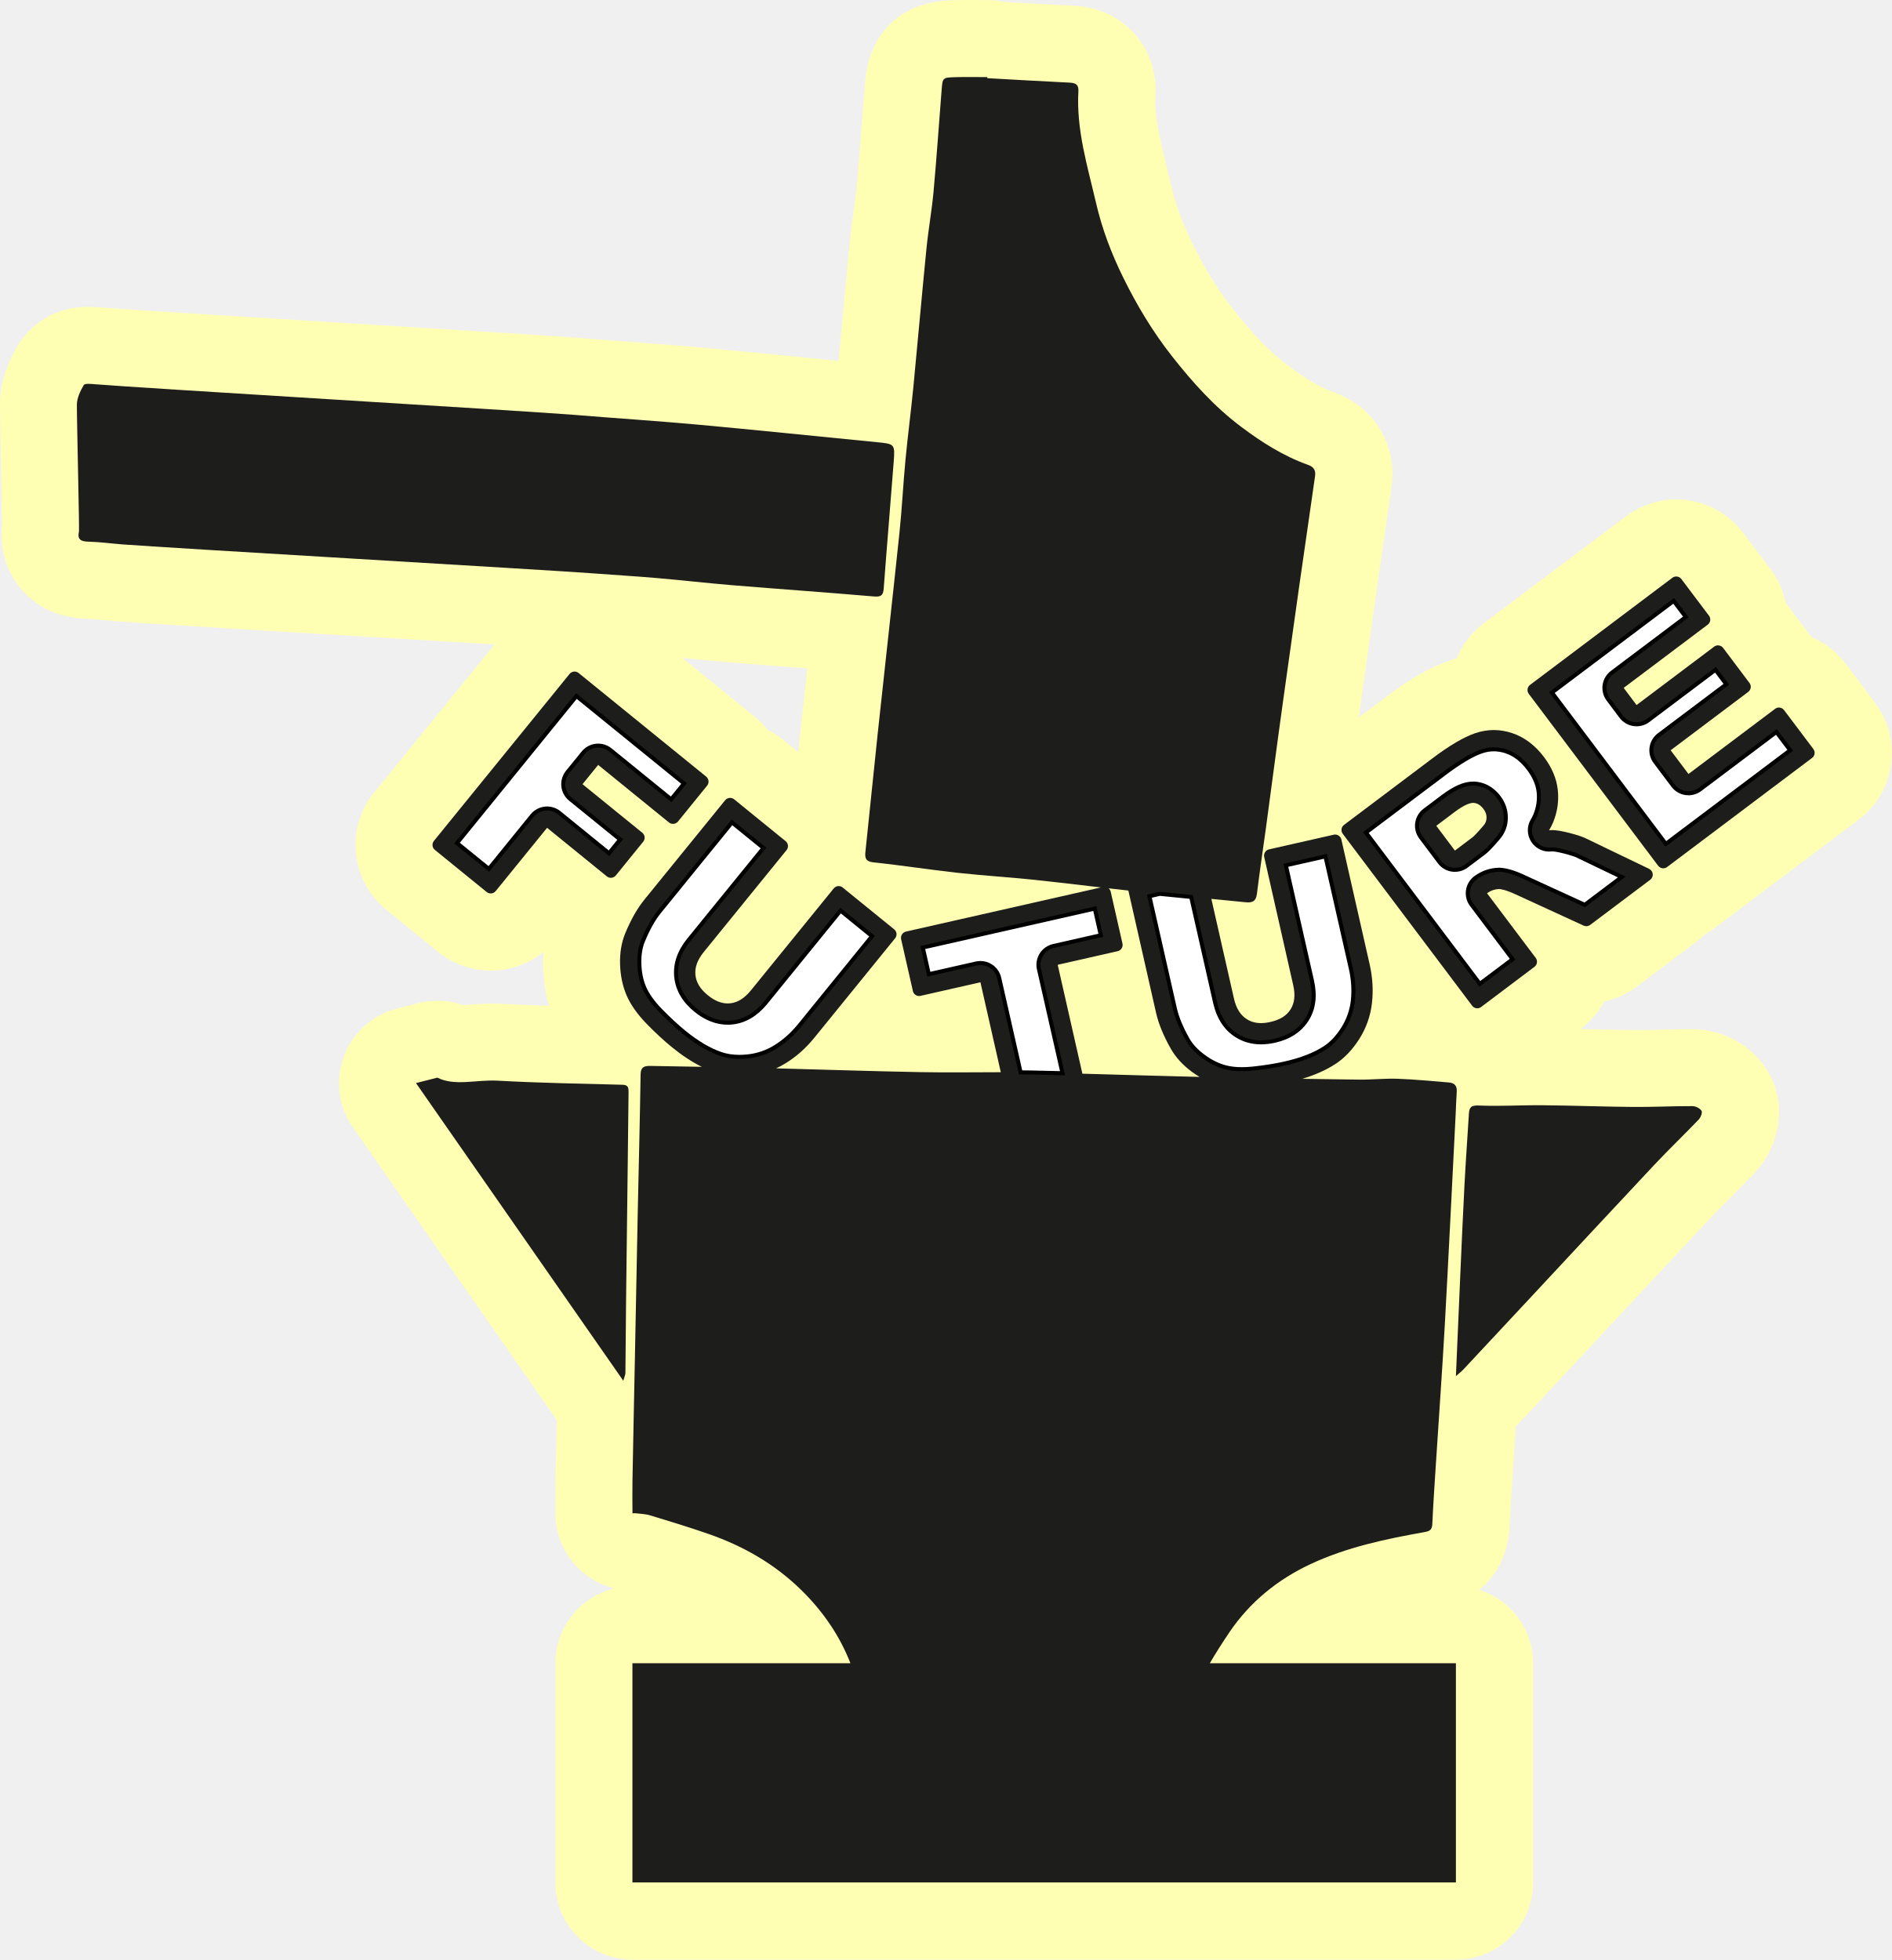
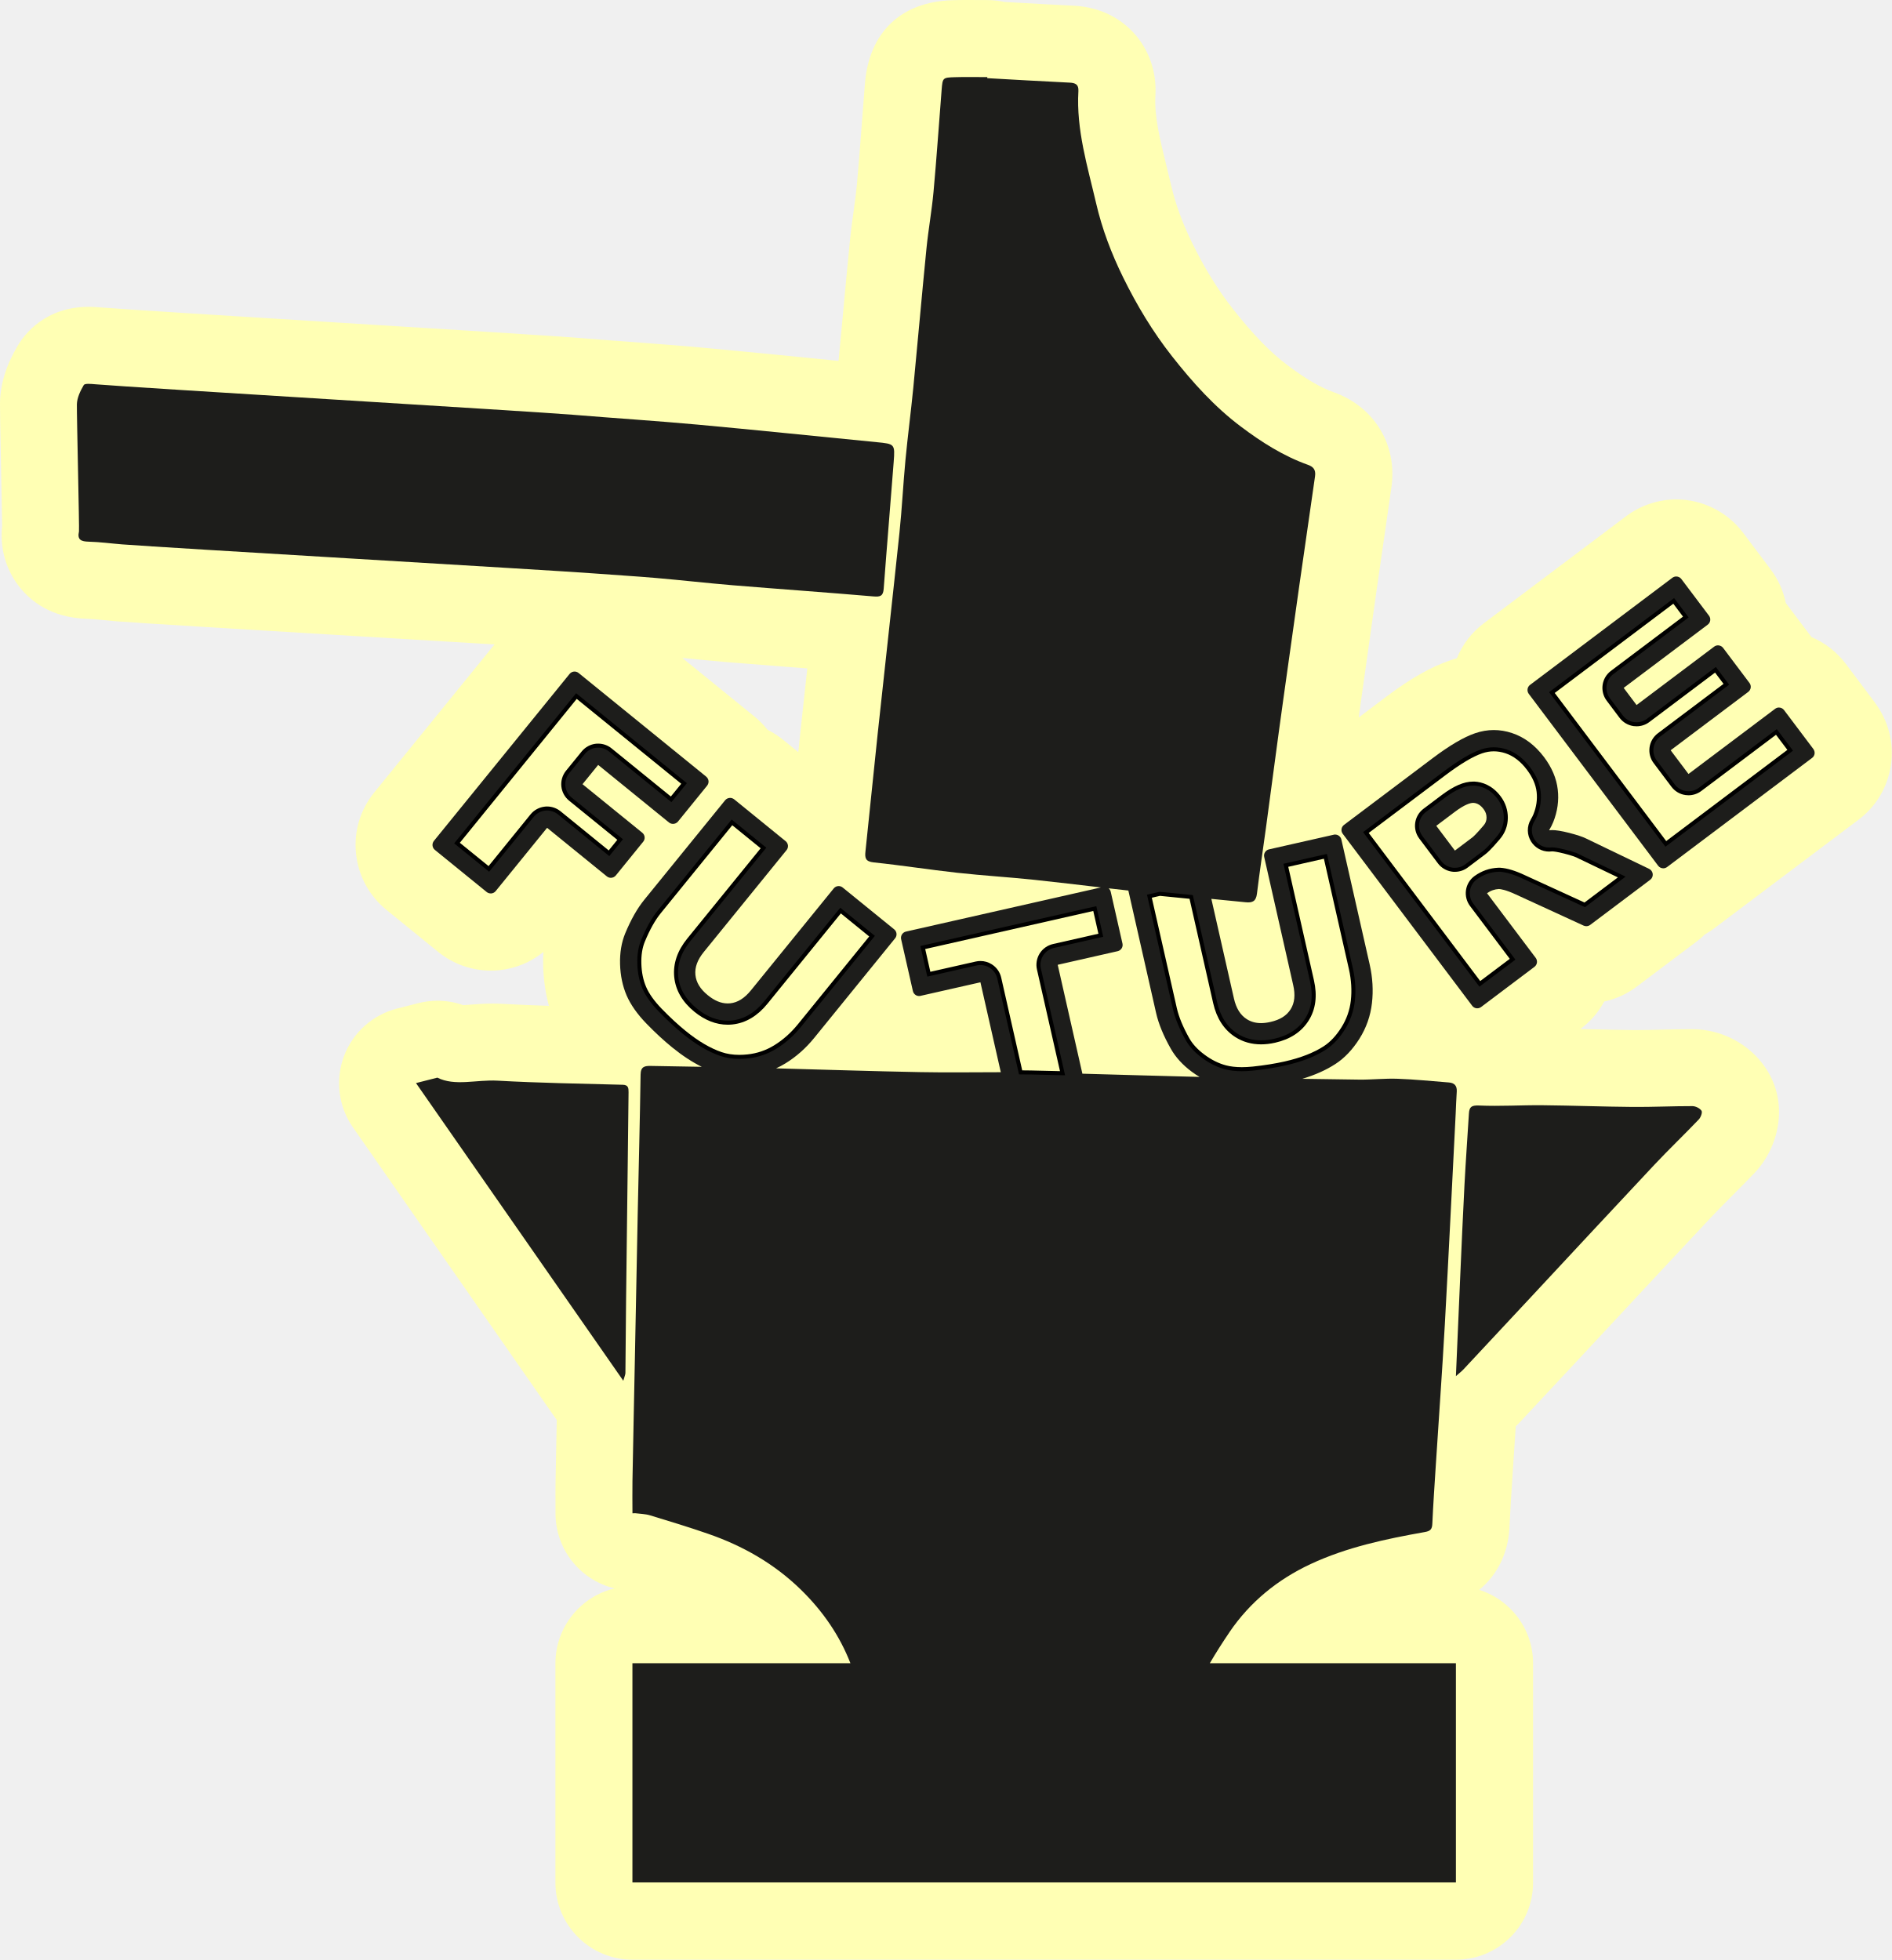
<svg xmlns="http://www.w3.org/2000/svg" width="470" height="487" viewBox="0 0 470 487" fill="none">
-   <g clip-path="url(#clip0_173_2)">
+   <g>
    <path d="M465.82 174.59L458.54 164.91C456.33 161.97 453.37 159.7 450.04 158.29C450.01 158.25 443.66 149.81 443.66 149.81C443.06 146.82 441.78 143.98 439.9 141.47L433.04 132.36C429.14 127.18 422.95 124.09 416.47 124.09C412.01 124.09 407.58 125.57 404 128.26L368.65 154.86C365.62 157.14 363.34 160.14 361.94 163.56C361.39 163.72 360.83 163.89 360.28 164.08C355.41 165.75 350.37 168.62 344.41 173.11L337.56 178.27C337.65 177.63 337.73 176.98 337.82 176.34C340.92 154.18 343.34 137.15 345.68 121.13C347.22 110.59 341.48 101.09 331.41 97.48C328 96.26 324.43 94.18 319.84 90.72C315.54 87.49 311.36 83.18 306.28 76.73C302.59 72.04 299.3 66.72 296.23 60.46C293.78 55.47 292.07 50.79 290.99 46.17C290.61 44.52 290.21 42.88 289.8 41.24C288.16 34.58 286.75 28.83 287.05 23.74C287.39 17.95 285.52 12.47 281.8 8.33C279.15 5.38 274.36 1.78 266.65 1.41C261.69 1.17 256.73 0.89 251.77 0.61L249.54 0.49C248.18 0.18 246.76 0.02 245.3 0.02C244.52 0.02 243.75 0.02 242.97 0.01C242.1 0.01 241.22 0 240.35 0C239.1 0 237.85 0.01 236.6 0.05C223.82 0.45 215.9 8.02 214.88 20.81C214.64 23.78 214.42 26.76 214.19 29.73C213.79 35.05 213.37 40.56 212.89 45.89C212.7 47.92 212.4 50.11 212.08 52.42C211.75 54.8 211.41 57.27 211.15 59.89C210.52 66.2 209.93 72.59 209.36 78.76C209.02 82.4 208.68 86.03 208.33 89.67C207.48 89.59 206.63 89.5 205.79 89.42C195.77 88.42 185.41 87.38 175.17 86.44C168.85 85.86 162.49 85.39 156.34 84.93C152.23 84.62 148.12 84.32 144.01 83.98C138.41 83.52 112.74 81.93 85.56 80.25C58.53 78.58 30.59 76.85 25.21 76.4H25.06C24.41 76.33 23.31 76.24 22.04 76.24C11.26 76.24 6.08 83.04 4.37 85.95C1.5 90.8 0.07 95.46 5.06069e-05 100.19C-0.02 101.65 0.06 105.89 0.26 115.92C0.36 121.11 0.5 127.95 0.53 130.61C-0.26 137.96 2.73 143.14 4.74 145.72C7.5 149.26 12.67 153.52 21.61 153.75C22.73 153.78 24.16 153.92 25.67 154.07C26.74 154.18 27.81 154.28 28.88 154.37C34.42 154.81 61.45 156.43 90.07 158.15C101.52 158.84 113.13 159.53 122.86 160.12L92.97 196.91C89.49 201.2 87.88 206.59 88.45 212.09C89.02 217.6 91.7 222.56 96 226.07L108.9 236.55C112.58 239.53 117.22 241.17 121.95 241.17C122.55 241.17 123.16 241.14 123.76 241.09C123.86 241.09 123.96 241.07 124.07 241.06C128.13 240.64 131.89 239.07 135.01 236.53C134.94 237.72 134.91 238.93 134.95 240.15C135.05 243.53 135.53 246.8 136.38 249.92C132.46 249.79 128.59 249.64 124.7 249.42C123.94 249.38 123.14 249.36 122.34 249.36C120.24 249.36 118.31 249.51 116.77 249.63C116.19 249.67 115.59 249.72 115.08 249.75C113.02 249.02 110.86 248.65 108.69 248.65C107.11 248.65 105.53 248.85 103.98 249.24L98.67 250.59C92.58 252.14 87.64 256.57 85.44 262.46C83.25 268.35 84.08 274.94 87.67 280.09L138.32 352.83C138.22 357.77 138.12 362.71 138.03 367.64C137.99 369.7 138 371.69 138.01 373.61V376.05C138.01 381.25 140.13 386.23 143.87 389.84C146.35 392.23 149.4 393.88 152.68 394.67C144.25 396.68 137.99 404.26 137.99 413.3V467.77C137.99 478.35 146.56 486.92 157.14 486.92H361.73C372.31 486.92 380.88 478.35 380.88 467.77V413.3C380.88 404.73 375.25 397.48 367.49 395.03C371.96 391.38 374.71 385.93 375.01 379.52C375.19 375.61 375.44 371.72 375.71 367.61L375.85 365.39C376.08 361.72 376.33 358.06 376.58 354.4C376.9 354.09 377.24 353.76 377.59 353.38C382.72 347.89 387.85 342.4 392.97 336.9C392.97 336.9 400.38 328.95 403.32 325.79C410.42 318.16 417.76 310.28 425 302.57C426.76 300.7 428.62 298.83 430.59 296.85C432.33 295.11 434.12 293.3 435.92 291.42C441.79 285.27 444.64 274.37 438.7 265.43C434.73 259.46 427.77 255.74 420.53 255.73H420.13C417.68 255.73 415.29 255.78 412.98 255.84C410.79 255.89 408.72 255.94 406.71 255.94H405.78C402.11 255.91 398.46 255.82 394.61 255.73C393.96 255.71 393.29 255.7 392.63 255.69L392.77 255.58C395.24 253.72 397.18 251.41 398.55 248.85C401.46 248.21 404.22 246.96 406.61 245.16L421.54 233.92C422.26 233.38 422.94 232.79 423.57 232.17C424.31 231.75 425.04 231.29 425.72 230.78L461.71 203.69C466.15 200.36 469.02 195.5 469.8 189.97C470.56 184.5 469.15 179.06 465.83 174.64V174.59H465.82ZM198.32 186.88L194.43 183.72C193.27 182.78 192.02 182 190.7 181.34C189.77 180.17 188.72 179.08 187.53 178.11L169.5 163.47C169.67 163.49 169.83 163.5 170 163.52C173.42 163.86 176.96 164.21 180.52 164.51C185.63 164.93 190.74 165.32 195.85 165.72C197.41 165.84 198.99 165.96 200.57 166.08C200.05 170.86 199.52 175.63 199.01 180.41C198.78 182.57 198.55 184.73 198.33 186.89H198.32V186.88Z" fill="#FFFFB4" />
    <path d="M162.99 143.611C169.36 144.161 175.72 144.891 182.09 145.421C193.72 146.381 205.35 147.191 216.98 148.191C218.71 148.341 219.42 148.101 219.55 146.251C220.33 135.751 221.23 125.261 222.03 114.771C222.37 110.301 222.3 110.301 217.76 109.861C202.97 108.411 188.19 106.871 173.38 105.511C163.07 104.571 152.72 103.911 142.4 103.061C131.41 102.161 34.56 96.391 23.58 95.471C22.63 95.391 21.08 95.221 20.81 95.681C19.95 97.131 19.13 98.861 19.1 100.491C19.06 103.201 19.74 131.511 19.62 132.051C19.14 134.181 20.21 134.541 22.05 134.591C24.82 134.661 27.58 135.041 30.34 135.261C40.76 136.081 137.04 141.671 147.46 142.471C152.63 142.871 157.81 143.161 162.98 143.611H162.99Z" fill="#1D1D1B" />
    <path d="M305.45 405.541C310.56 398.031 317.4 392.461 325.59 388.631C334.62 384.411 344.31 382.381 354.05 380.651C355.4 380.411 355.79 379.921 355.85 378.611C356.07 373.781 356.4 368.951 356.71 364.131C357.45 352.481 358.3 340.841 358.95 329.201C359.92 311.721 360.76 294.241 361.65 276.771C361.74 274.921 361.79 273.071 361.92 271.221C362.01 269.801 361.35 269.071 359.98 268.961C355.74 268.631 351.5 268.191 347.25 268.041C344.06 267.921 340.85 268.291 337.66 268.251C332.96 268.191 328.26 268.121 323.56 268.051C326.74 267.091 329.49 265.861 331.77 264.371C334.02 262.921 336.02 260.811 337.73 258.111C339.44 255.401 340.49 252.421 340.85 249.241C341.21 246.131 341.02 242.901 340.29 239.661L333.25 208.591C333.08 207.861 332.43 207.361 331.7 207.361C331.59 207.361 331.47 207.361 331.35 207.401L315.28 211.041C314.87 211.131 314.51 211.381 314.29 211.741C314.06 212.091 313.99 212.521 314.08 212.931L321.28 244.741C321.85 247.231 321.64 249.201 320.64 250.781C319.65 252.361 318.01 253.391 315.64 253.921C314.81 254.111 314.02 254.211 313.3 254.211C311.94 254.211 310.77 253.881 309.74 253.221C308.15 252.201 307.11 250.521 306.56 248.081L300.95 223.341C303.79 223.611 306.62 223.891 309.45 224.181C311.2 224.361 312.05 223.931 312.28 222.041C312.95 216.551 313.78 211.081 314.53 205.591C315.97 194.951 317.35 184.311 318.84 173.681C321.41 155.231 324.02 136.781 326.71 118.351C326.96 116.621 326.19 115.941 324.94 115.491C318.84 113.311 313.44 109.871 308.32 106.021C301.75 101.091 296.3 95.021 291.22 88.571C286.4 82.451 282.43 75.841 279.02 68.891C276.13 63.011 273.81 56.921 272.32 50.491C270.18 41.291 267.36 32.231 267.92 22.621C268.01 20.981 267.17 20.601 265.72 20.531C258.9 20.201 252.09 19.801 245.28 19.421V19.161C242.58 19.161 239.88 19.091 237.18 19.181C234.21 19.271 234.18 19.331 233.94 22.331C233.27 30.761 232.7 39.201 231.93 47.621C231.5 52.351 230.64 57.041 230.17 61.771C229.02 73.301 228.02 84.831 226.9 96.361C226.31 102.361 225.52 108.331 224.95 114.331C224.38 120.351 224.09 126.391 223.46 132.401C221.71 149.081 219.83 165.761 218.04 182.441C217 192.131 216.06 201.831 215.02 211.521C214.84 213.161 214.99 214.061 217.05 214.281C223.97 215.001 230.85 216.091 237.77 216.851C244.2 217.561 250.66 217.941 257.09 218.621C262.57 219.201 268.04 219.861 273.51 220.501L225.08 231.471C224.22 231.671 223.69 232.521 223.88 233.371L226.8 246.241C226.89 246.651 227.14 247.011 227.5 247.241C227.75 247.401 228.05 247.481 228.34 247.481C228.46 247.481 228.58 247.481 228.69 247.441L243.58 244.071L248.64 266.411C241.98 266.411 235.31 266.521 228.65 266.391C216.7 266.171 204.76 265.771 192.81 265.451C193.59 265.101 194.36 264.691 195.11 264.231C197.79 262.591 200.21 260.451 202.3 257.871L222.38 233.141C222.65 232.821 222.77 232.401 222.73 231.981C222.69 231.561 222.48 231.181 222.15 230.911L209.36 220.521C209.06 220.281 208.71 220.161 208.36 220.161C207.9 220.161 207.44 220.361 207.13 220.751L186.57 246.061C184.96 248.041 183.28 249.091 181.42 249.291C181.21 249.311 181 249.321 180.79 249.321C179.15 249.321 177.53 248.651 175.86 247.291C173.96 245.751 172.95 244.091 172.77 242.221C172.59 240.341 173.27 238.491 174.85 236.541L195.41 211.231C195.68 210.901 195.8 210.481 195.76 210.071C195.71 209.651 195.51 209.261 195.18 209.001L182.39 198.601C182.09 198.371 181.74 198.251 181.39 198.251C180.93 198.251 180.47 198.451 180.15 198.841L160.07 223.561C158.32 225.711 156.73 228.531 155.32 231.931C154.4 234.171 153.97 236.741 154.05 239.581C154.13 242.391 154.68 245.001 155.67 247.321C156.67 249.631 158.33 251.991 160.61 254.341C162.8 256.601 164.96 258.591 167.02 260.261C169.5 262.281 171.95 263.881 174.35 265.071C170.13 265.001 165.92 264.941 161.7 264.851C160.16 264.821 159.18 265.011 159.15 266.991C158.98 278.441 158.68 289.901 158.44 301.351C158.19 313.451 157.97 325.551 157.73 337.651C157.53 347.751 157.31 357.851 157.13 367.961C157.08 370.641 157.13 373.331 157.13 376.011C157.36 376.011 157.58 375.991 157.81 375.991C159.05 376.151 160.34 376.161 161.52 376.521C166.34 377.981 171.16 379.451 175.92 381.101C184.55 384.091 192.31 388.501 198.93 394.941C204.56 400.431 208.66 406.531 211.28 413.261H157.12V467.731H361.71V413.261H300.57C302.11 410.631 303.75 408.051 305.46 405.541H305.45ZM185.72 262.491C185.02 262.561 184.33 262.601 183.68 262.601C182.01 262.601 180.49 262.361 179.14 261.901C176.28 260.931 173.21 259.131 170.04 256.551C168.12 254.991 166.1 253.121 164.05 251.011C162.17 249.071 160.83 247.201 160.07 245.431C159.31 243.671 158.9 241.651 158.84 239.451C158.78 237.281 159.08 235.371 159.75 233.761C160.98 230.781 162.33 228.361 163.78 226.581L181.85 204.341L189.68 210.701L171.13 233.521C168.75 236.451 167.7 239.531 168 242.681C168.31 245.851 169.94 248.651 172.84 251.011C175.37 253.061 178.04 254.111 180.79 254.111C181.16 254.111 181.54 254.091 181.91 254.051C185.05 253.721 187.87 252.051 190.28 249.081L208.83 226.251L216.65 232.611L198.59 254.851C196.83 257.011 194.82 258.791 192.61 260.151C190.49 261.451 188.18 262.241 185.72 262.491ZM256.17 266.481C255.3 266.461 254.43 266.461 253.56 266.451L248.25 243.011C247.97 241.771 247.21 240.701 246.13 240.021C245.36 239.531 244.48 239.281 243.58 239.281C243.23 239.281 242.87 239.321 242.52 239.401L230.76 242.061L229.26 235.431L271.99 225.751L273.49 232.381L261.73 235.051C260.49 235.331 259.41 236.091 258.73 237.161C258.06 238.241 257.83 239.541 258.11 240.771L263.98 266.661C261.37 266.591 258.77 266.531 256.17 266.481ZM268.91 266.781L262.78 239.721L277.67 236.341C278.52 236.151 279.06 235.301 278.87 234.451L275.95 221.571C275.87 221.241 275.69 220.941 275.43 220.721C277.06 220.911 278.7 221.091 280.33 221.271L287.22 251.681C287.83 254.371 289.06 257.371 290.88 260.581C292.07 262.691 293.83 264.621 296.11 266.311C296.74 266.781 297.38 267.191 298.02 267.581C288.32 267.351 278.62 267.041 268.91 266.781ZM295.04 258.231C293.46 255.421 292.4 252.861 291.89 250.621L285.56 222.681L288.14 222.091C290.74 222.351 293.34 222.611 295.94 222.861L301.89 249.131C302.72 252.811 304.5 255.541 307.16 257.251C308.97 258.411 311.03 258.991 313.3 258.991C314.38 258.991 315.52 258.861 316.7 258.591C320.32 257.771 323.01 256.001 324.69 253.331C326.38 250.671 326.8 247.421 325.95 243.681L319.46 215.001L329.29 212.771L335.62 240.711C336.23 243.431 336.39 246.111 336.1 248.701C335.81 251.151 335 253.461 333.68 255.551C332.35 257.671 330.83 259.281 329.16 260.371C326.63 262.021 323.32 263.311 319.32 264.221C316.91 264.771 314.2 265.201 311.27 265.511C310.31 265.611 309.39 265.661 308.52 265.661C306.98 265.661 305.6 265.501 304.42 265.181C302.57 264.691 300.73 263.781 298.96 262.461C297.22 261.181 295.9 259.751 295.04 258.231Z" fill="#1D1D1B" />
-     <path d="M336.1 248.7C335.81 251.15 335 253.46 333.68 255.55C332.35 257.67 330.83 259.28 329.16 260.37C326.63 262.02 323.32 263.31 319.32 264.22C316.91 264.77 314.2 265.2 311.27 265.51C310.31 265.61 309.39 265.66 308.52 265.66C306.98 265.66 305.6 265.5 304.42 265.18C302.57 264.69 300.73 263.78 298.96 262.46C297.22 261.18 295.9 259.75 295.04 258.23C293.46 255.42 292.4 252.86 291.89 250.62L285.56 222.68L288.14 222.09C290.74 222.35 293.34 222.61 295.94 222.86L301.89 249.13C302.72 252.81 304.5 255.54 307.16 257.25C308.97 258.41 311.03 258.99 313.3 258.99C314.38 258.99 315.52 258.86 316.7 258.59C320.32 257.77 323.01 256 324.69 253.33C326.38 250.67 326.8 247.42 325.95 243.68L319.46 215L329.29 212.77L335.62 240.71C336.23 243.43 336.39 246.11 336.1 248.7Z" fill="white" stroke="black" stroke-miterlimit="10" />
-     <path d="M258.11 240.77L263.98 266.66C261.37 266.59 258.77 266.53 256.17 266.48C255.3 266.46 254.43 266.46 253.56 266.45L248.25 243.01C247.97 241.77 247.21 240.7 246.13 240.02C245.36 239.53 244.48 239.28 243.58 239.28C243.23 239.28 242.87 239.32 242.52 239.4L230.76 242.06L229.26 235.43L271.99 225.75L273.49 232.38L261.73 235.05C260.49 235.33 259.41 236.09 258.73 237.16C258.06 238.24 257.83 239.54 258.11 240.77Z" fill="white" stroke="black" stroke-miterlimit="10" />
-     <path d="M216.65 232.61L198.59 254.85C196.83 257.01 194.82 258.79 192.61 260.15C190.49 261.45 188.18 262.24 185.72 262.49C185.02 262.56 184.33 262.6 183.68 262.6C182.01 262.6 180.49 262.36 179.14 261.9C176.28 260.93 173.21 259.13 170.04 256.55C168.12 254.99 166.1 253.12 164.05 251.01C162.17 249.07 160.83 247.2 160.07 245.43C159.31 243.67 158.9 241.65 158.84 239.45C158.78 237.28 159.08 235.37 159.75 233.76C160.98 230.78 162.33 228.36 163.78 226.58L181.85 204.34L189.68 210.7L171.13 233.52C168.75 236.45 167.7 239.53 168 242.68C168.31 245.85 169.94 248.65 172.84 251.01C175.37 253.06 178.04 254.11 180.79 254.11C181.16 254.11 181.54 254.09 181.91 254.05C185.05 253.72 187.87 252.05 190.28 249.08L208.83 226.25L216.65 232.61Z" fill="white" stroke="black" stroke-miterlimit="10" />
+     <path d="M336.1 248.7C335.81 251.15 335 253.46 333.68 255.55C332.35 257.67 330.83 259.28 329.16 260.37C326.63 262.02 323.32 263.31 319.32 264.22C316.91 264.77 314.2 265.2 311.27 265.51C310.31 265.61 309.39 265.66 308.52 265.66C306.98 265.66 305.6 265.5 304.42 265.18C302.57 264.69 300.73 263.78 298.96 262.46C297.22 261.18 295.9 259.75 295.04 258.23C293.46 255.42 292.4 252.86 291.89 250.62L285.56 222.68L288.14 222.09C290.74 222.35 293.34 222.61 295.94 222.86L301.89 249.13C302.72 252.81 304.5 255.54 307.16 257.25C308.97 258.41 311.03 258.99 313.3 258.99C314.38 258.99 315.52 258.86 316.7 258.59C320.32 257.77 323.01 256 324.69 253.33C326.38 250.67 326.8 247.42 325.95 243.68L319.46 215L329.29 212.77L335.62 240.71C336.23 243.43 336.39 246.11 336.1 248.7Z" fill="#ffffb4" stroke="black" stroke-miterlimit="10" />
+     <path d="M258.11 240.77L263.98 266.66C261.37 266.59 258.77 266.53 256.17 266.48C255.3 266.46 254.43 266.46 253.56 266.45L248.25 243.01C247.97 241.77 247.21 240.7 246.13 240.02C245.36 239.53 244.48 239.28 243.58 239.28C243.23 239.28 242.87 239.32 242.52 239.4L230.76 242.06L229.26 235.43L271.99 225.75L273.49 232.38L261.73 235.05C260.49 235.33 259.41 236.09 258.73 237.16C258.06 238.24 257.83 239.54 258.11 240.77Z" fill="#ffffb4" stroke="black" stroke-miterlimit="10" />
+     <path d="M216.65 232.61L198.59 254.85C196.83 257.01 194.82 258.79 192.61 260.15C190.49 261.45 188.18 262.24 185.72 262.49C185.02 262.56 184.33 262.6 183.68 262.6C182.01 262.6 180.49 262.36 179.14 261.9C176.28 260.93 173.21 259.13 170.04 256.55C168.12 254.99 166.1 253.12 164.05 251.01C162.17 249.07 160.83 247.2 160.07 245.43C159.31 243.67 158.9 241.65 158.84 239.45C158.78 237.28 159.08 235.37 159.75 233.76C160.98 230.78 162.33 228.36 163.78 226.58L181.85 204.34L189.68 210.7L171.13 233.52C168.75 236.45 167.7 239.53 168 242.68C168.31 245.85 169.94 248.65 172.84 251.01C175.37 253.06 178.04 254.11 180.79 254.11C181.16 254.11 181.54 254.09 181.91 254.05C185.05 253.72 187.87 252.05 190.28 249.08L208.83 226.25L216.65 232.61Z" fill="#ffffb4" stroke="black" stroke-miterlimit="10" />
    <path d="M420.46 274.838C415.51 274.828 410.56 275.078 405.61 275.038C398.15 274.978 390.68 274.688 383.22 274.618C377.96 274.568 372.69 274.918 367.45 274.688C365.58 274.608 365.04 275.028 364.94 276.678C364.58 282.568 364.15 288.458 363.84 294.358C363.44 301.968 363.12 309.568 362.78 317.178C362.42 325.188 362.08 333.208 361.71 341.928C362.67 341.078 363.16 340.708 363.58 340.258C369.22 334.228 374.84 328.198 380.47 322.158C390.65 311.238 400.8 300.288 411.02 289.408C414.62 285.578 418.42 281.948 422.05 278.148C422.54 277.628 423 276.398 422.73 275.988C422.31 275.358 421.25 274.838 420.46 274.838Z" fill="#1D1D1B" />
    <path d="M154.71 269.532C144.34 269.252 133.95 269.092 123.6 268.512C118.38 268.222 112.98 269.952 108.66 267.762C106.5 268.312 104.99 268.692 103.35 269.112C120.48 293.722 137.49 318.142 154.85 343.072C155.14 342.042 155.37 341.592 155.38 341.132C155.45 335.232 155.48 329.332 155.54 323.432C155.67 311.622 155.82 299.822 155.97 288.012C156.04 282.462 156.09 276.902 156.16 271.352C156.16 270.352 156.1 269.562 154.72 269.532H154.71Z" fill="#1D1D1B" />
    <path d="M175.45 192.969L143.74 167.209C143.45 166.979 143.09 166.859 142.74 166.859C142.28 166.859 141.83 167.059 141.51 167.449L107.8 208.939C107.54 209.269 107.41 209.689 107.46 210.099C107.5 210.519 107.71 210.909 108.03 211.169L120.91 221.639C121.2 221.869 121.55 221.989 121.91 221.989C121.97 221.989 122.02 221.989 122.08 221.989C122.49 221.949 122.88 221.739 123.14 221.419L135.92 205.689L150.76 217.749C151.06 217.989 151.41 218.109 151.76 218.109C152.22 218.109 152.68 217.909 153 217.519L159.8 209.139C160.07 208.819 160.19 208.399 160.15 207.979C160.11 207.559 159.9 207.179 159.57 206.909L144.72 194.849L148.61 190.059L166.2 204.359C166.5 204.599 166.85 204.709 167.21 204.709C167.67 204.709 168.12 204.509 168.44 204.129L175.68 195.209C175.94 194.879 176.07 194.469 176.03 194.049C175.98 193.629 175.77 193.239 175.45 192.979V192.969ZM166.74 198.609L151.63 186.339C150.77 185.639 149.71 185.269 148.61 185.269C148.45 185.269 148.28 185.269 148.12 185.289C146.86 185.419 145.7 186.049 144.9 187.039L141.01 191.819C140.21 192.809 139.83 194.069 139.96 195.329C140.09 196.599 140.72 197.759 141.71 198.559L154.07 208.599L151.3 212.009L138.94 201.959C138.08 201.269 137.01 200.889 135.92 200.889C135.75 200.889 135.59 200.889 135.42 200.919C134.16 201.049 133 201.679 132.2 202.659L121.45 215.899L113.54 209.479L143.21 172.949L169.95 194.669L166.74 198.609Z" fill="#1D1D1B" />
-     <path d="M141.01 191.819C140.21 192.809 139.83 194.069 139.96 195.329C140.09 196.599 140.72 197.759 141.71 198.559L154.07 208.599L151.3 212.009L138.94 201.959C138.08 201.269 137.01 200.889 135.92 200.889C135.75 200.889 135.59 200.889 135.42 200.919C134.16 201.049 133 201.679 132.2 202.659L121.45 215.899L113.54 209.479L143.21 172.949L169.95 194.669L166.74 198.609L151.63 186.339C150.77 185.639 149.71 185.269 148.61 185.269C148.45 185.269 148.28 185.269 148.12 185.289C146.86 185.419 145.7 186.049 144.9 187.039L141.01 191.819Z" fill="white" stroke="black" stroke-miterlimit="10" />
+     <path d="M141.01 191.819C140.21 192.809 139.83 194.069 139.96 195.329C140.09 196.599 140.72 197.759 141.71 198.559L154.07 208.599L151.3 212.009L138.94 201.959C138.08 201.269 137.01 200.889 135.92 200.889C135.75 200.889 135.59 200.889 135.42 200.919C134.16 201.049 133 201.679 132.2 202.659L121.45 215.899L113.54 209.479L143.21 172.949L169.95 194.669L166.74 198.609L151.63 186.339C150.77 185.639 149.71 185.269 148.61 185.269C148.45 185.269 148.28 185.269 148.12 185.289C146.86 185.419 145.7 186.049 144.9 187.039L141.01 191.819Z" fill="#ffffb4" stroke="black" stroke-miterlimit="10" />
    <path d="M372.43 198.181C370.41 195.491 368.02 194.811 366.33 194.711C366.23 194.711 366.11 194.711 365.99 194.711C363.81 194.711 361.43 195.751 358.48 197.961L353.95 201.371C351.84 202.961 351.42 205.961 353.01 208.071L357.64 214.231C358.4 215.241 359.53 215.911 360.79 216.091C361.01 216.121 361.24 216.131 361.46 216.131C362.49 216.131 363.51 215.801 364.34 215.171L368.63 211.941C369.18 211.531 370.08 210.741 372.18 208.271C373.44 206.841 374.09 205.151 374.11 203.251C374.13 201.421 373.54 199.661 372.43 198.191V198.181ZM368.56 205.131C366.79 207.211 366.04 207.891 365.76 208.101L361.46 211.341L356.83 205.191L361.36 201.781C363.97 199.811 365.36 199.491 365.99 199.491H366.08C367.03 199.551 367.86 200.061 368.6 201.061C369.09 201.701 369.33 202.401 369.32 203.181C369.31 203.941 369.08 204.551 368.56 205.131Z" fill="#1D1D1B" />
    <path d="M409.72 215.891L394.03 208.331C393.13 207.891 391.77 207.441 389.87 206.951C387.9 206.451 386.58 206.261 385.65 206.251C385.4 206.251 385.14 206.271 384.86 206.301C385.28 205.591 385.62 204.921 385.89 204.261C386.95 201.621 387.33 198.901 387.01 196.171C386.7 193.421 385.55 190.711 383.61 188.121C381.37 185.151 378.69 183.141 375.64 182.141C374.13 181.641 372.62 181.391 371.11 181.391C369.6 181.391 368.01 181.661 366.49 182.181C363.62 183.171 360.16 185.201 355.91 188.401L333.91 204.961C333.21 205.491 333.07 206.481 333.6 207.181L365.75 249.901C366 250.241 366.38 250.461 366.79 250.521C366.87 250.531 366.94 250.531 367.01 250.531C367.36 250.531 367.69 250.421 367.97 250.211L381.22 240.231C381.92 239.711 382.06 238.711 381.54 238.011L369.44 221.941C370.36 221.281 371.34 220.941 372.4 220.891C372.81 220.921 374.03 221.051 376.58 222.241L393.45 229.991C393.67 230.081 393.89 230.131 394.12 230.131C394.45 230.131 394.79 230.021 395.07 229.811L409.99 218.591C410.43 218.261 410.66 217.721 410.61 217.171C410.55 216.621 410.22 216.131 409.72 215.891ZM393.72 224.841L378.61 217.911C376.27 216.811 374.35 216.231 372.72 216.121C372.62 216.121 372.51 216.121 372.4 216.121H372.22C370.2 216.201 368.32 216.861 366.63 218.081C365.59 218.831 364.9 219.971 364.71 221.241C364.52 222.511 364.85 223.811 365.62 224.831L375.79 238.351L367.65 244.471L339.35 206.871L358.79 192.241C362.58 189.381 365.69 187.531 368.05 186.721C369.06 186.371 370.09 186.191 371.11 186.191C372.13 186.191 373.13 186.361 374.15 186.691C376.25 187.381 378.15 188.831 379.78 191.011C381.21 192.911 382.04 194.831 382.26 196.731C382.48 198.651 382.21 200.591 381.45 202.481C381.28 202.911 381.04 203.371 380.75 203.861C379.82 205.421 379.86 207.371 380.84 208.891C381.72 210.271 383.25 211.101 384.86 211.101C385.03 211.101 385.2 211.101 385.37 211.071C385.47 211.071 385.56 211.051 385.66 211.051C386.06 211.051 386.94 211.161 388.69 211.601C390.72 212.121 391.57 212.471 391.9 212.631C391.91 212.631 391.93 212.651 391.95 212.661L402.91 217.931L393.72 224.851V224.841Z" fill="#1D1D1B" />
-     <path d="M391.95 212.65C391.95 212.65 391.91 212.63 391.9 212.62C391.57 212.46 390.72 212.11 388.69 211.59C386.94 211.15 386.06 211.05 385.66 211.04C385.56 211.04 385.47 211.04 385.37 211.06C385.2 211.08 385.03 211.09 384.86 211.09C383.25 211.09 381.72 210.26 380.84 208.88C379.86 207.36 379.82 205.41 380.75 203.85C381.04 203.36 381.28 202.9 381.45 202.47C382.21 200.58 382.48 198.64 382.26 196.72C382.04 194.82 381.21 192.9 379.78 191C378.15 188.82 376.25 187.37 374.15 186.68C373.13 186.35 372.11 186.18 371.11 186.18C370.11 186.18 369.06 186.36 368.05 186.71C365.69 187.52 362.58 189.37 358.79 192.23L339.35 206.86L367.65 244.46L375.79 238.34L365.62 224.82C364.85 223.8 364.52 222.5 364.71 221.23C364.9 219.96 365.59 218.82 366.63 218.07C368.32 216.85 370.2 216.19 372.22 216.11H372.4C372.51 216.11 372.62 216.11 372.72 216.11C374.35 216.22 376.27 216.8 378.61 217.9L393.72 224.83L402.91 217.91L391.95 212.64V212.65ZM372.18 208.26C370.08 210.73 369.18 211.52 368.63 211.93L364.34 215.16C363.51 215.79 362.49 216.12 361.46 216.12C361.24 216.12 361.01 216.12 360.79 216.08C359.53 215.9 358.4 215.23 357.64 214.22L353.01 208.06C351.42 205.95 351.84 202.95 353.95 201.36L358.48 197.95C361.43 195.74 363.81 194.7 365.99 194.7C366.11 194.7 366.23 194.7 366.33 194.7C368.02 194.8 370.41 195.48 372.43 198.17C373.54 199.64 374.13 201.4 374.11 203.23C374.09 205.13 373.44 206.82 372.18 208.25V208.26Z" fill="white" stroke="black" stroke-miterlimit="10" />
+     <path d="M391.95 212.65C391.95 212.65 391.91 212.63 391.9 212.62C391.57 212.46 390.72 212.11 388.69 211.59C386.94 211.15 386.06 211.05 385.66 211.04C385.56 211.04 385.47 211.04 385.37 211.06C385.2 211.08 385.03 211.09 384.86 211.09C383.25 211.09 381.72 210.26 380.84 208.88C379.86 207.36 379.82 205.41 380.75 203.85C381.04 203.36 381.28 202.9 381.45 202.47C382.21 200.58 382.48 198.64 382.26 196.72C382.04 194.82 381.21 192.9 379.78 191C378.15 188.82 376.25 187.37 374.15 186.68C373.13 186.35 372.11 186.18 371.11 186.18C370.11 186.18 369.06 186.36 368.05 186.71C365.69 187.52 362.58 189.37 358.79 192.23L339.35 206.86L367.65 244.46L375.79 238.34L365.62 224.82C364.85 223.8 364.52 222.5 364.71 221.23C364.9 219.96 365.59 218.82 366.63 218.07C368.32 216.85 370.2 216.19 372.22 216.11H372.4C372.51 216.11 372.62 216.11 372.72 216.11C374.35 216.22 376.27 216.8 378.61 217.9L393.72 224.83L402.91 217.91L391.95 212.64V212.65ZM372.18 208.26C370.08 210.73 369.18 211.52 368.63 211.93L364.34 215.16C363.51 215.79 362.49 216.12 361.46 216.12C361.24 216.12 361.01 216.12 360.79 216.08C359.53 215.9 358.4 215.23 357.64 214.22L353.01 208.06C351.42 205.95 351.84 202.95 353.95 201.36L358.48 197.95C361.43 195.74 363.81 194.7 365.99 194.7C366.11 194.7 366.23 194.7 366.33 194.7C368.02 194.8 370.41 195.48 372.43 198.17C373.54 199.64 374.13 201.4 374.11 203.23C374.09 205.13 373.44 206.82 372.18 208.25V208.26Z" fill="#ffffb4" stroke="black" stroke-miterlimit="10" />
    <path d="M450.51 186.1L443.23 176.43C442.92 176.02 442.44 175.8 441.96 175.8C441.63 175.8 441.3 175.9 441.01 176.12L419.49 192.31L415.06 186.42L434.33 171.92C435.03 171.39 435.17 170.4 434.65 169.7L428.09 160.98C427.84 160.65 427.46 160.43 427.05 160.37C426.97 160.37 426.89 160.35 426.82 160.35C426.48 160.35 426.15 160.46 425.87 160.67L406.59 175.18L403.39 170.92L424.27 155.21C424.61 154.96 424.83 154.58 424.89 154.16C424.95 153.75 424.84 153.32 424.59 152.99L417.72 143.87C417.41 143.45 416.93 143.24 416.45 143.24C416.12 143.24 415.79 143.34 415.5 143.55L380.12 170.18C379.79 170.43 379.56 170.81 379.51 171.22C379.45 171.64 379.56 172.06 379.81 172.4L411.96 215.12C412.27 215.53 412.75 215.75 413.23 215.75C413.56 215.75 413.89 215.64 414.18 215.43L450.2 188.32C450.54 188.07 450.76 187.7 450.82 187.28C450.87 186.86 450.76 186.44 450.51 186.1ZM413.86 209.68L385.56 172.08L415.82 149.3L418.83 153.31L400.51 167.1C398.4 168.69 397.98 171.69 399.57 173.8L402.77 178.06C403.53 179.07 404.67 179.74 405.92 179.92C406.15 179.95 406.37 179.96 406.59 179.96C407.63 179.96 408.64 179.63 409.47 179L426.19 166.42L428.9 170.02L412.18 182.6C410.07 184.19 409.64 187.19 411.23 189.3L415.66 195.19C416.43 196.21 417.56 196.88 418.82 197.05C419.04 197.08 419.27 197.1 419.49 197.1C420.52 197.1 421.53 196.77 422.37 196.14L441.33 181.87L444.76 186.42L413.86 209.68Z" fill="#1D1D1B" />
-     <path d="M444.76 186.421L413.86 209.681L385.56 172.081L415.82 149.301L418.83 153.311L400.51 167.101C398.4 168.691 397.98 171.691 399.57 173.801L402.77 178.061C403.53 179.071 404.67 179.741 405.92 179.921C406.15 179.951 406.37 179.961 406.59 179.961C407.63 179.961 408.64 179.631 409.47 179.001L426.19 166.421L428.9 170.021L412.18 182.601C410.07 184.191 409.64 187.191 411.23 189.301L415.66 195.191C416.43 196.211 417.56 196.881 418.82 197.051C419.04 197.081 419.27 197.101 419.49 197.101C420.52 197.101 421.53 196.771 422.37 196.141L441.33 181.871L444.76 186.421Z" fill="white" stroke="black" stroke-miterlimit="10" />
+     <path d="M444.76 186.421L413.86 209.681L385.56 172.081L415.82 149.301L418.83 153.311L400.51 167.101C398.4 168.691 397.98 171.691 399.57 173.801L402.77 178.061C403.53 179.071 404.67 179.741 405.92 179.921C406.15 179.951 406.37 179.961 406.59 179.961C407.63 179.961 408.64 179.631 409.47 179.001L426.19 166.421L428.9 170.021L412.18 182.601C410.07 184.191 409.64 187.191 411.23 189.301L415.66 195.191C416.43 196.211 417.56 196.881 418.82 197.051C419.04 197.081 419.27 197.101 419.49 197.101C420.52 197.101 421.53 196.771 422.37 196.141L441.33 181.871L444.76 186.421Z" fill="#ffffb4" stroke="black" stroke-miterlimit="10" />
  </g>
-   <defs>
-     <clipPath id="clip0_173_2">
-       <rect width="470" height="486.92" fill="white" />
-     </clipPath>
-   </defs>
</svg>
